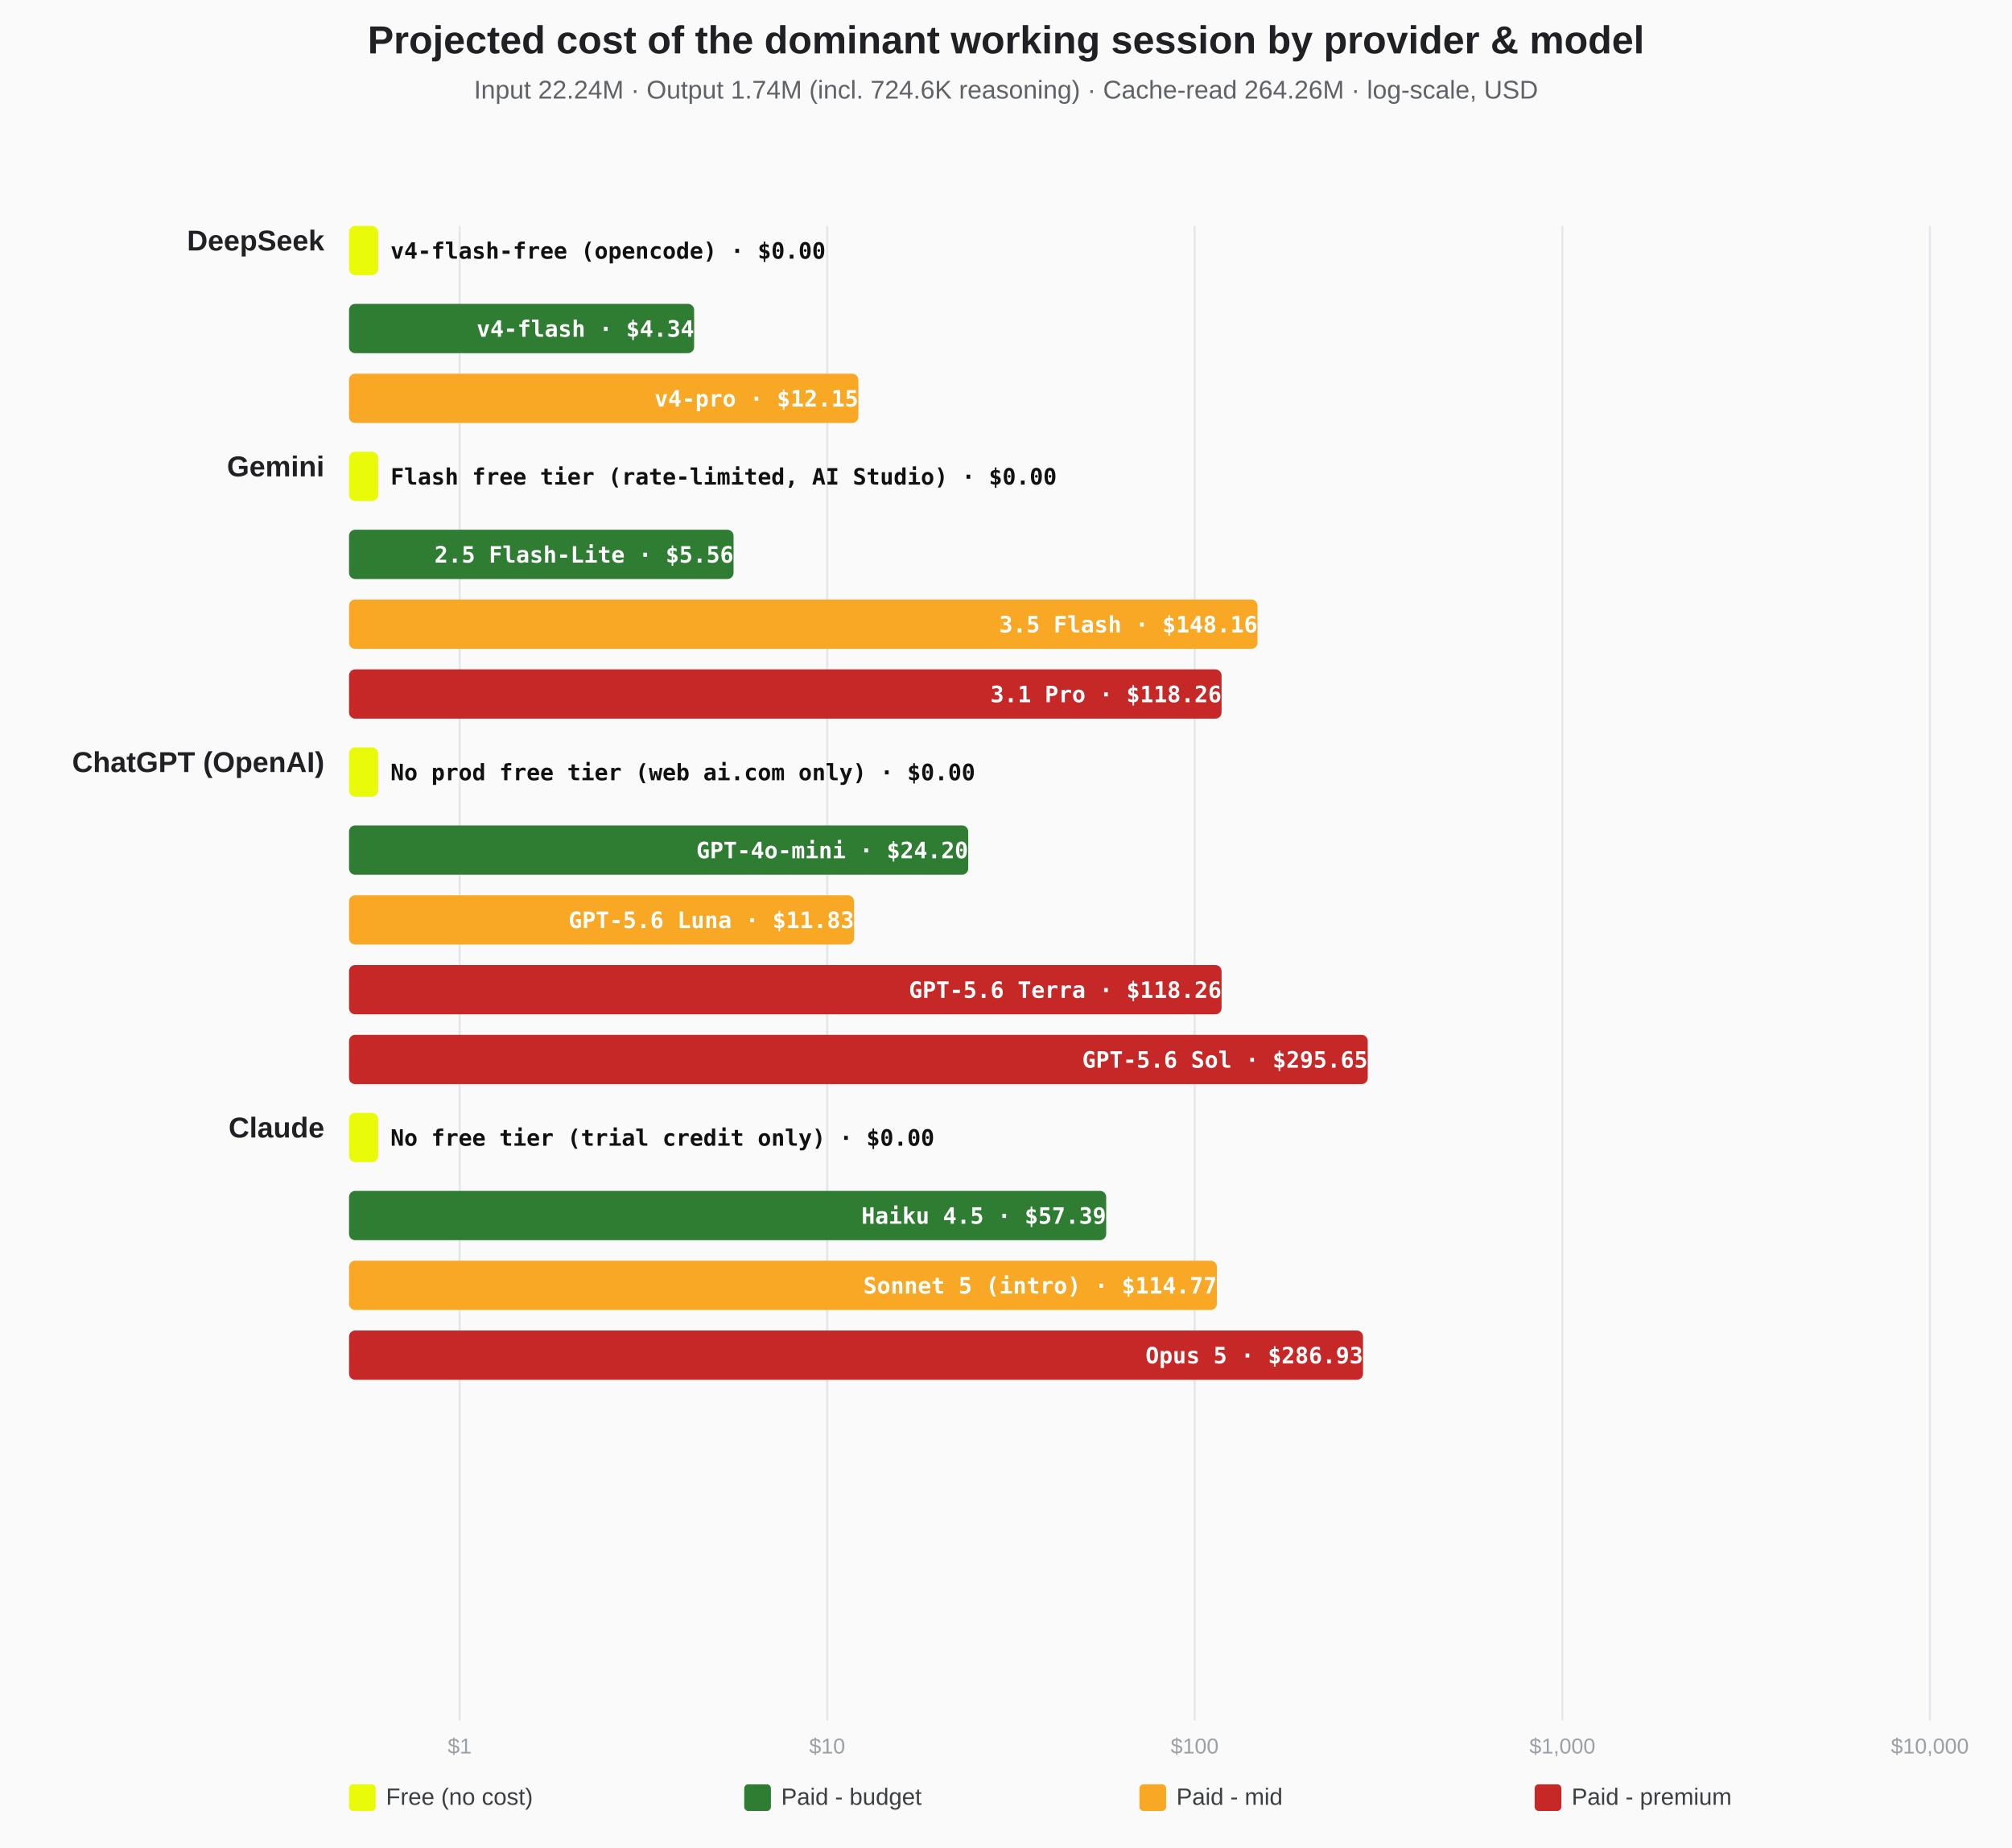
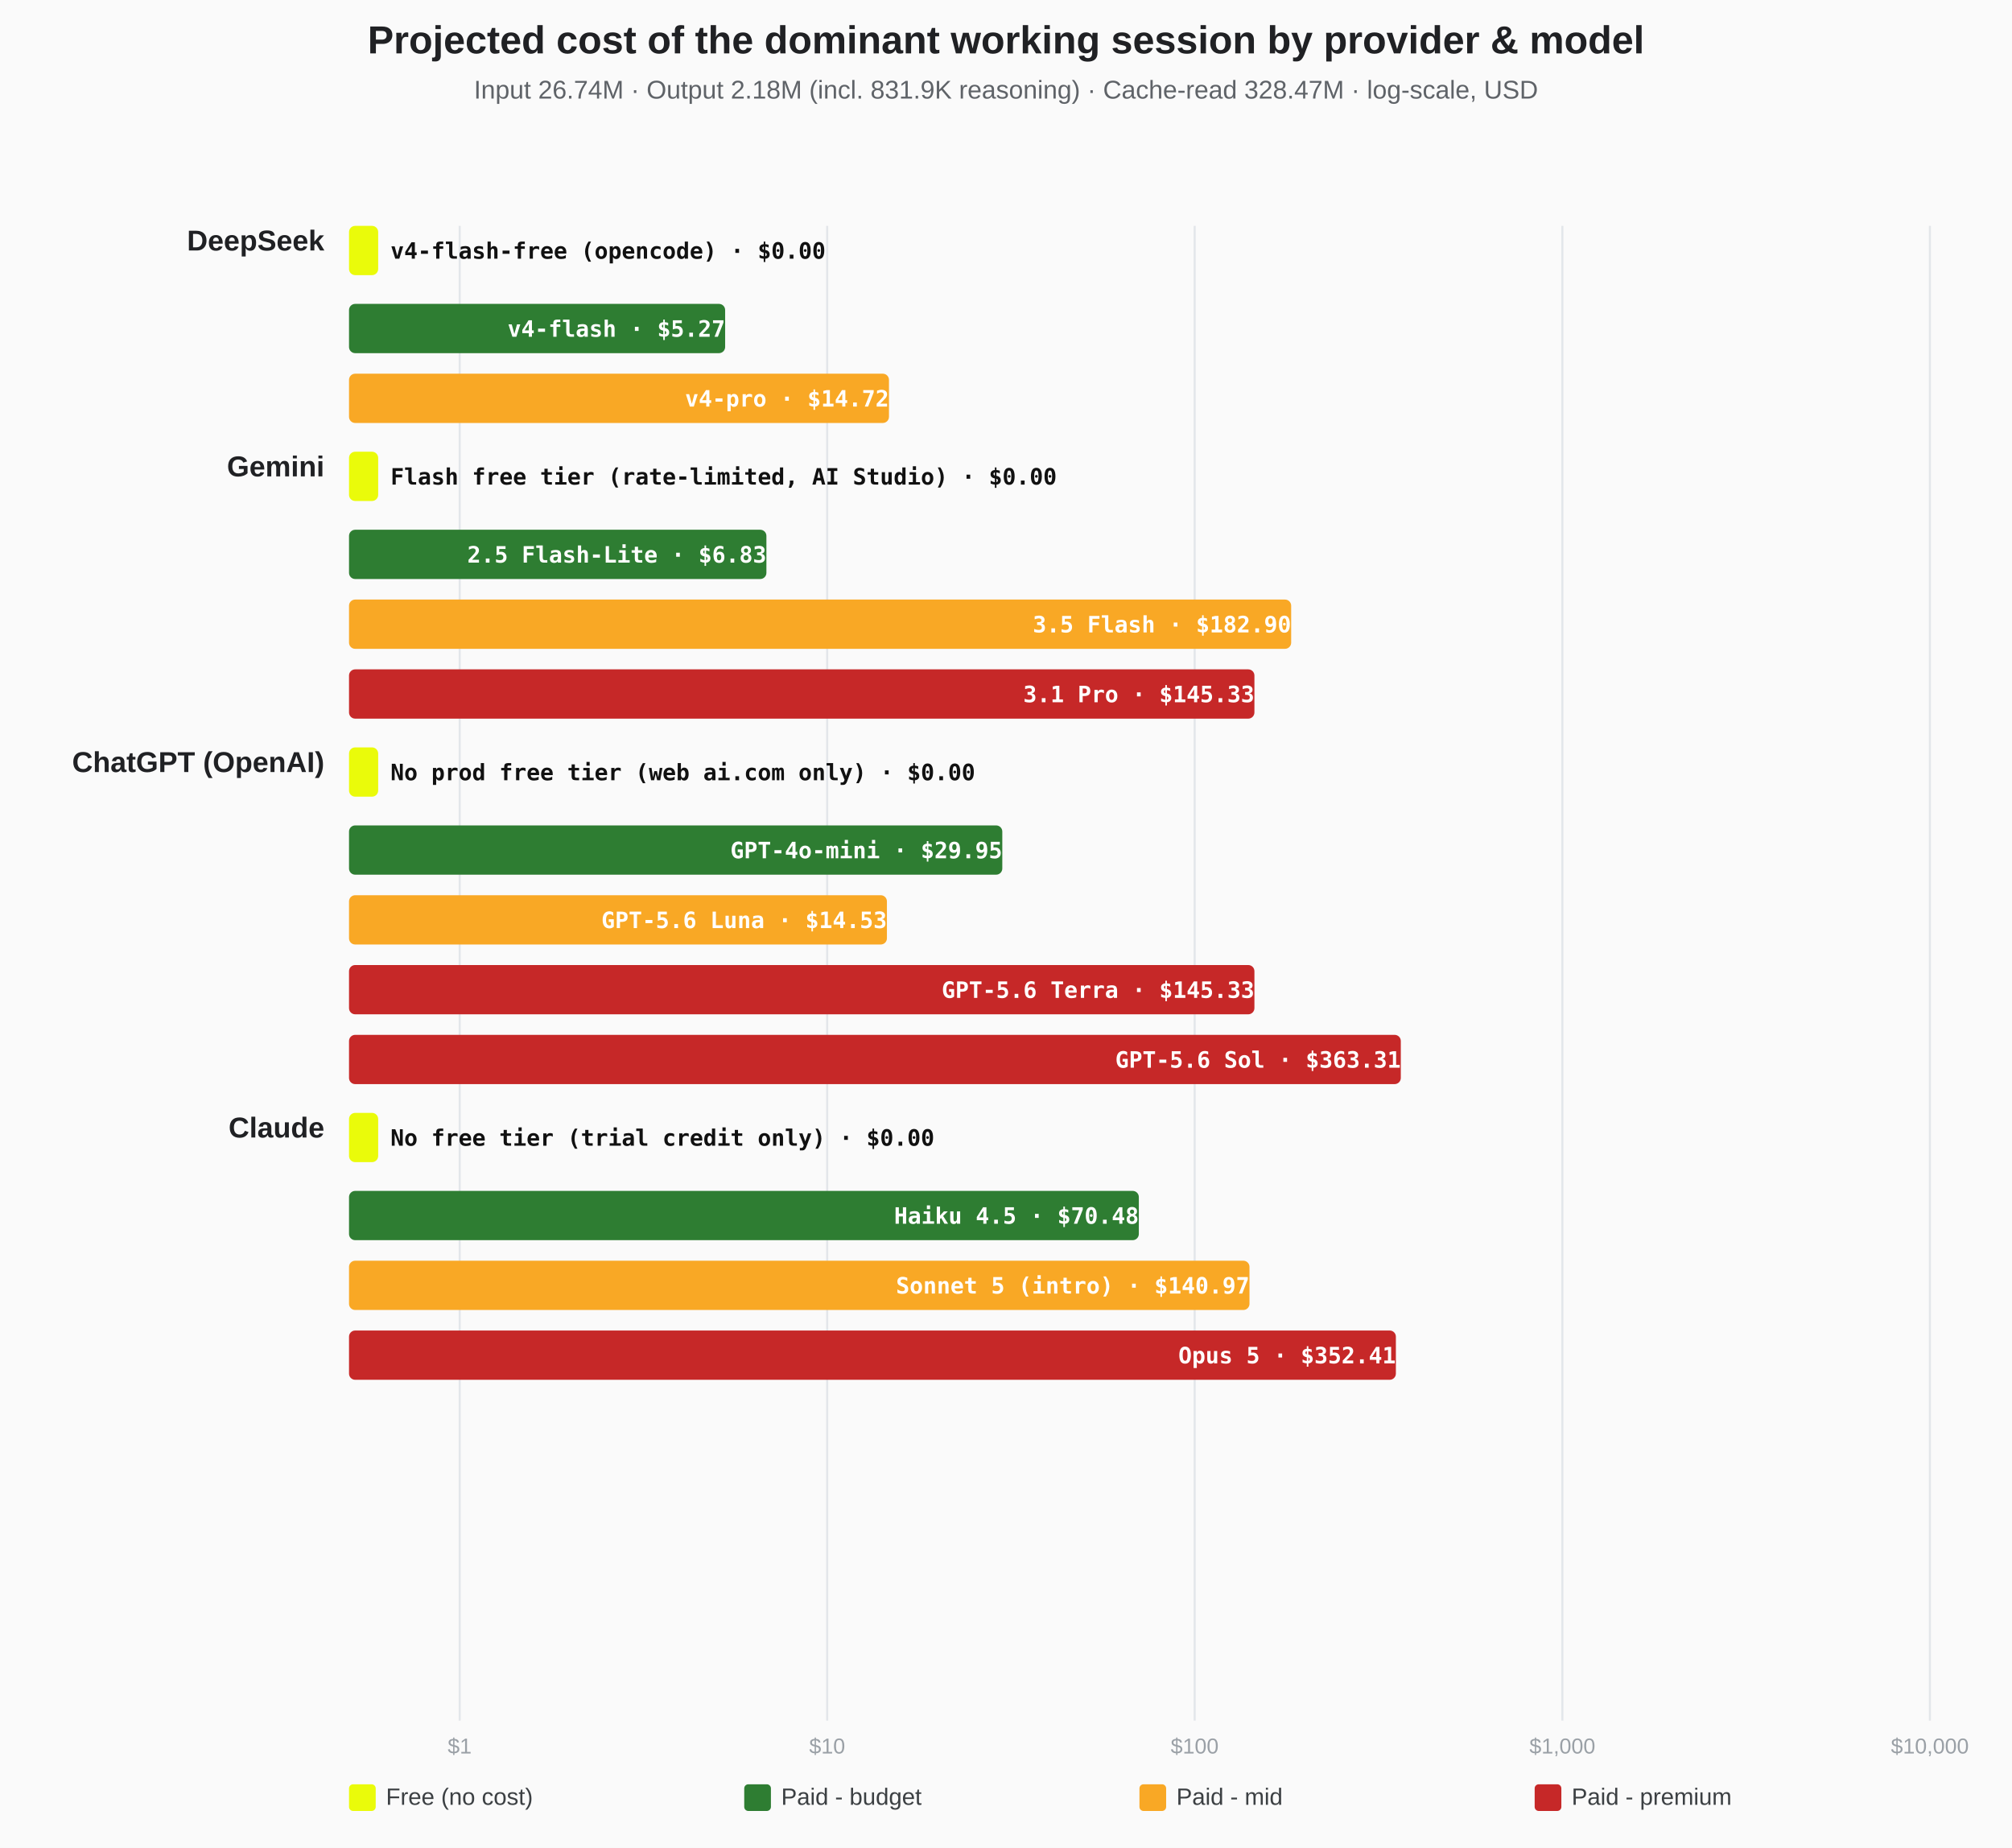
<svg xmlns="http://www.w3.org/2000/svg" width="980" height="900" viewBox="0 0 980 900">
  <rect width="100%" height="100%" fill="#fafafa" />
  <text x="490.0" y="26" text-anchor="middle" font-family="Segoe UI,Arial" font-size="19" font-weight="700" fill="#202124">Projected cost of the dominant working session by provider &amp; model</text>
-   <text x="490.0" y="48" text-anchor="middle" font-family="Segoe UI,Arial" font-size="12.5" fill="#5f6368">Input 22.24M · Output 1.74M (incl. 724.6K reasoning) · Cache-read 264.26M · log-scale, USD</text>
+   <text x="490.0" y="48" text-anchor="middle" font-family="Segoe UI,Arial" font-size="12.5" fill="#5f6368">Input 26.74M · Output 2.18M (incl. 831.9K reasoning) · Cache-read 328.47M · log-scale, USD</text>
  <line x1="223.9" y1="110" x2="223.9" y2="838" stroke="#e3e6ea" stroke-width="1" />
  <text x="223.9" y="854" text-anchor="middle" font-family="Segoe UI,Arial" font-size="10.5" fill="#9aa0a6">$1</text>
  <line x1="402.9" y1="110" x2="402.9" y2="838" stroke="#e3e6ea" stroke-width="1" />
  <text x="402.9" y="854" text-anchor="middle" font-family="Segoe UI,Arial" font-size="10.5" fill="#9aa0a6">$10</text>
  <line x1="581.9" y1="110" x2="581.9" y2="838" stroke="#e3e6ea" stroke-width="1" />
  <text x="581.9" y="854" text-anchor="middle" font-family="Segoe UI,Arial" font-size="10.5" fill="#9aa0a6">$100</text>
  <line x1="761.0" y1="110" x2="761.0" y2="838" stroke="#e3e6ea" stroke-width="1" />
  <text x="761.0" y="854" text-anchor="middle" font-family="Segoe UI,Arial" font-size="10.5" fill="#9aa0a6">$1,000</text>
  <line x1="940.0" y1="110" x2="940.0" y2="838" stroke="#e3e6ea" stroke-width="1" />
  <text x="940.0" y="854" text-anchor="middle" font-family="Segoe UI,Arial" font-size="10.5" fill="#9aa0a6">$10,000</text>
  <text x="158" y="122.0" text-anchor="end" font-family="Segoe UI,Arial" font-size="14" font-weight="700" fill="#202124">DeepSeek</text>
  <rect x="170.0" y="110.0" width="14.2" height="24" rx="3" fill="#eafb0a" />
  <text x="190.2" y="126.0" text-anchor="start" font-family="Consolas" font-size="11" font-weight="700" fill="#111">v4-flash-free (opencode) · $0.00</text>
-   <rect x="170.0" y="148.0" width="168.1" height="24" rx="3" fill="#2E7D32" />
-   <text x="338.1" y="164.0" text-anchor="end" font-family="Consolas" font-size="11" font-weight="700" fill="#fff">v4-flash · $4.34</text>
-   <rect x="170.0" y="182.0" width="248.1" height="24" rx="3" fill="#F9A825" />
-   <text x="418.1" y="198.0" text-anchor="end" font-family="Consolas" font-size="11" font-weight="700" fill="#fff">v4-pro · $12.15</text>
+   <rect x="170.0" y="148.0" width="183.2" height="24" rx="3" fill="#2E7D32" />
+   <text x="353.2" y="164.0" text-anchor="end" font-family="Consolas" font-size="11" font-weight="700" fill="#fff">v4-flash · $5.27</text>
+   <rect x="170.0" y="182.0" width="263.0" height="24" rx="3" fill="#F9A825" />
+   <text x="433.0" y="198.0" text-anchor="end" font-family="Consolas" font-size="11" font-weight="700" fill="#fff">v4-pro · $14.72</text>
  <text x="158" y="232.0" text-anchor="end" font-family="Segoe UI,Arial" font-size="14" font-weight="700" fill="#202124">Gemini</text>
  <rect x="170.0" y="220.0" width="14.2" height="24" rx="3" fill="#eafb0a" />
  <text x="190.2" y="236.0" text-anchor="start" font-family="Consolas" font-size="11" font-weight="700" fill="#111">Flash free tier (rate-limited, AI Studio) · $0.00</text>
-   <rect x="170.0" y="258.0" width="187.3" height="24" rx="3" fill="#2E7D32" />
-   <text x="357.3" y="274.0" text-anchor="end" font-family="Consolas" font-size="11" font-weight="700" fill="#fff">2.5 Flash-Lite · $5.56</text>
-   <rect x="170.0" y="292.0" width="442.5" height="24" rx="3" fill="#F9A825" />
-   <text x="612.5" y="308.0" text-anchor="end" font-family="Consolas" font-size="11" font-weight="700" fill="#fff">3.5 Flash · $148.16</text>
-   <rect x="170.0" y="326.0" width="425.0" height="24" rx="3" fill="#C62828" />
-   <text x="595.0" y="342.0" text-anchor="end" font-family="Consolas" font-size="11" font-weight="700" fill="#fff">3.1 Pro · $118.26</text>
+   <rect x="170.0" y="258.0" width="203.3" height="24" rx="3" fill="#2E7D32" />
+   <text x="373.3" y="274.0" text-anchor="end" font-family="Consolas" font-size="11" font-weight="700" fill="#fff">2.5 Flash-Lite · $6.83</text>
+   <rect x="170.0" y="292.0" width="458.9" height="24" rx="3" fill="#F9A825" />
+   <text x="628.9" y="308.0" text-anchor="end" font-family="Consolas" font-size="11" font-weight="700" fill="#fff">3.5 Flash · $182.90</text>
+   <rect x="170.0" y="326.0" width="441.0" height="24" rx="3" fill="#C62828" />
+   <text x="611.0" y="342.0" text-anchor="end" font-family="Consolas" font-size="11" font-weight="700" fill="#fff">3.1 Pro · $145.33</text>
  <text x="158" y="376.0" text-anchor="end" font-family="Segoe UI,Arial" font-size="14" font-weight="700" fill="#202124">ChatGPT (OpenAI)</text>
  <rect x="170.0" y="364.0" width="14.2" height="24" rx="3" fill="#eafb0a" />
  <text x="190.2" y="380.0" text-anchor="start" font-family="Consolas" font-size="11" font-weight="700" fill="#111">No prod free tier (web ai.com only) · $0.00</text>
-   <rect x="170.0" y="402.0" width="301.6" height="24" rx="3" fill="#2E7D32" />
-   <text x="471.6" y="418.0" text-anchor="end" font-family="Consolas" font-size="11" font-weight="700" fill="#fff">GPT-4o-mini · $24.20</text>
-   <rect x="170.0" y="436.0" width="246.0" height="24" rx="3" fill="#F9A825" />
-   <text x="416.0" y="452.0" text-anchor="end" font-family="Consolas" font-size="11" font-weight="700" fill="#fff">GPT-5.6 Luna · $11.83</text>
-   <rect x="170.0" y="470.0" width="425.0" height="24" rx="3" fill="#C62828" />
-   <text x="595.0" y="486.0" text-anchor="end" font-family="Consolas" font-size="11" font-weight="700" fill="#fff">GPT-5.6 Terra · $118.26</text>
-   <rect x="170.0" y="504.0" width="496.2" height="24" rx="3" fill="#C62828" />
-   <text x="666.2" y="520.0" text-anchor="end" font-family="Consolas" font-size="11" font-weight="700" fill="#fff">GPT-5.6 Sol · $295.65</text>
+   <rect x="170.0" y="402.0" width="318.2" height="24" rx="3" fill="#2E7D32" />
+   <text x="488.2" y="418.0" text-anchor="end" font-family="Consolas" font-size="11" font-weight="700" fill="#fff">GPT-4o-mini · $29.95</text>
+   <rect x="170.0" y="436.0" width="262.0" height="24" rx="3" fill="#F9A825" />
+   <text x="432.0" y="452.0" text-anchor="end" font-family="Consolas" font-size="11" font-weight="700" fill="#fff">GPT-5.6 Luna · $14.53</text>
+   <rect x="170.0" y="470.0" width="441.0" height="24" rx="3" fill="#C62828" />
+   <text x="611.0" y="486.0" text-anchor="end" font-family="Consolas" font-size="11" font-weight="700" fill="#fff">GPT-5.6 Terra · $145.33</text>
+   <rect x="170.0" y="504.0" width="512.3" height="24" rx="3" fill="#C62828" />
+   <text x="682.3" y="520.0" text-anchor="end" font-family="Consolas" font-size="11" font-weight="700" fill="#fff">GPT-5.6 Sol · $363.31</text>
  <text x="158" y="554.0" text-anchor="end" font-family="Segoe UI,Arial" font-size="14" font-weight="700" fill="#202124">Claude</text>
  <rect x="170.0" y="542.0" width="14.2" height="24" rx="3" fill="#eafb0a" />
  <text x="190.2" y="558.0" text-anchor="start" font-family="Consolas" font-size="11" font-weight="700" fill="#111">No free tier (trial credit only) · $0.00</text>
-   <rect x="170.0" y="580.0" width="368.8" height="24" rx="3" fill="#2E7D32" />
-   <text x="538.8" y="596.0" text-anchor="end" font-family="Consolas" font-size="11" font-weight="700" fill="#fff">Haiku 4.5 · $57.39</text>
-   <rect x="170.0" y="614.0" width="422.7" height="24" rx="3" fill="#F9A825" />
-   <text x="592.7" y="630.0" text-anchor="end" font-family="Consolas" font-size="11" font-weight="700" fill="#fff">Sonnet 5 (intro) · $114.77</text>
-   <rect x="170.0" y="648.0" width="493.9" height="24" rx="3" fill="#C62828" />
-   <text x="663.9" y="664.0" text-anchor="end" font-family="Consolas" font-size="11" font-weight="700" fill="#fff">Opus 5 · $286.93</text>
+   <rect x="170.0" y="580.0" width="384.7" height="24" rx="3" fill="#2E7D32" />
+   <text x="554.7" y="596.0" text-anchor="end" font-family="Consolas" font-size="11" font-weight="700" fill="#fff">Haiku 4.5 · $70.48</text>
+   <rect x="170.0" y="614.0" width="438.6" height="24" rx="3" fill="#F9A825" />
+   <text x="608.6" y="630.0" text-anchor="end" font-family="Consolas" font-size="11" font-weight="700" fill="#fff">Sonnet 5 (intro) · $140.97</text>
+   <rect x="170.0" y="648.0" width="509.9" height="24" rx="3" fill="#C62828" />
+   <text x="679.9" y="664.0" text-anchor="end" font-family="Consolas" font-size="11" font-weight="700" fill="#fff">Opus 5 · $352.41</text>
  <rect x="170" y="869" width="13" height="13" rx="2" fill="#eafb0a" />
  <text x="188" y="879" font-family="Segoe UI,Arial" font-size="11.5" fill="#3c4043">Free (no cost)</text>
  <rect x="362.5" y="869" width="13" height="13" rx="2" fill="#2E7D32" />
  <text x="380.5" y="879" font-family="Segoe UI,Arial" font-size="11.5" fill="#3c4043">Paid - budget</text>
  <rect x="555.0" y="869" width="13" height="13" rx="2" fill="#F9A825" />
  <text x="573.0" y="879" font-family="Segoe UI,Arial" font-size="11.5" fill="#3c4043">Paid - mid</text>
  <rect x="747.5" y="869" width="13" height="13" rx="2" fill="#C62828" />
  <text x="765.5" y="879" font-family="Segoe UI,Arial" font-size="11.5" fill="#3c4043">Paid - premium</text>
</svg>
